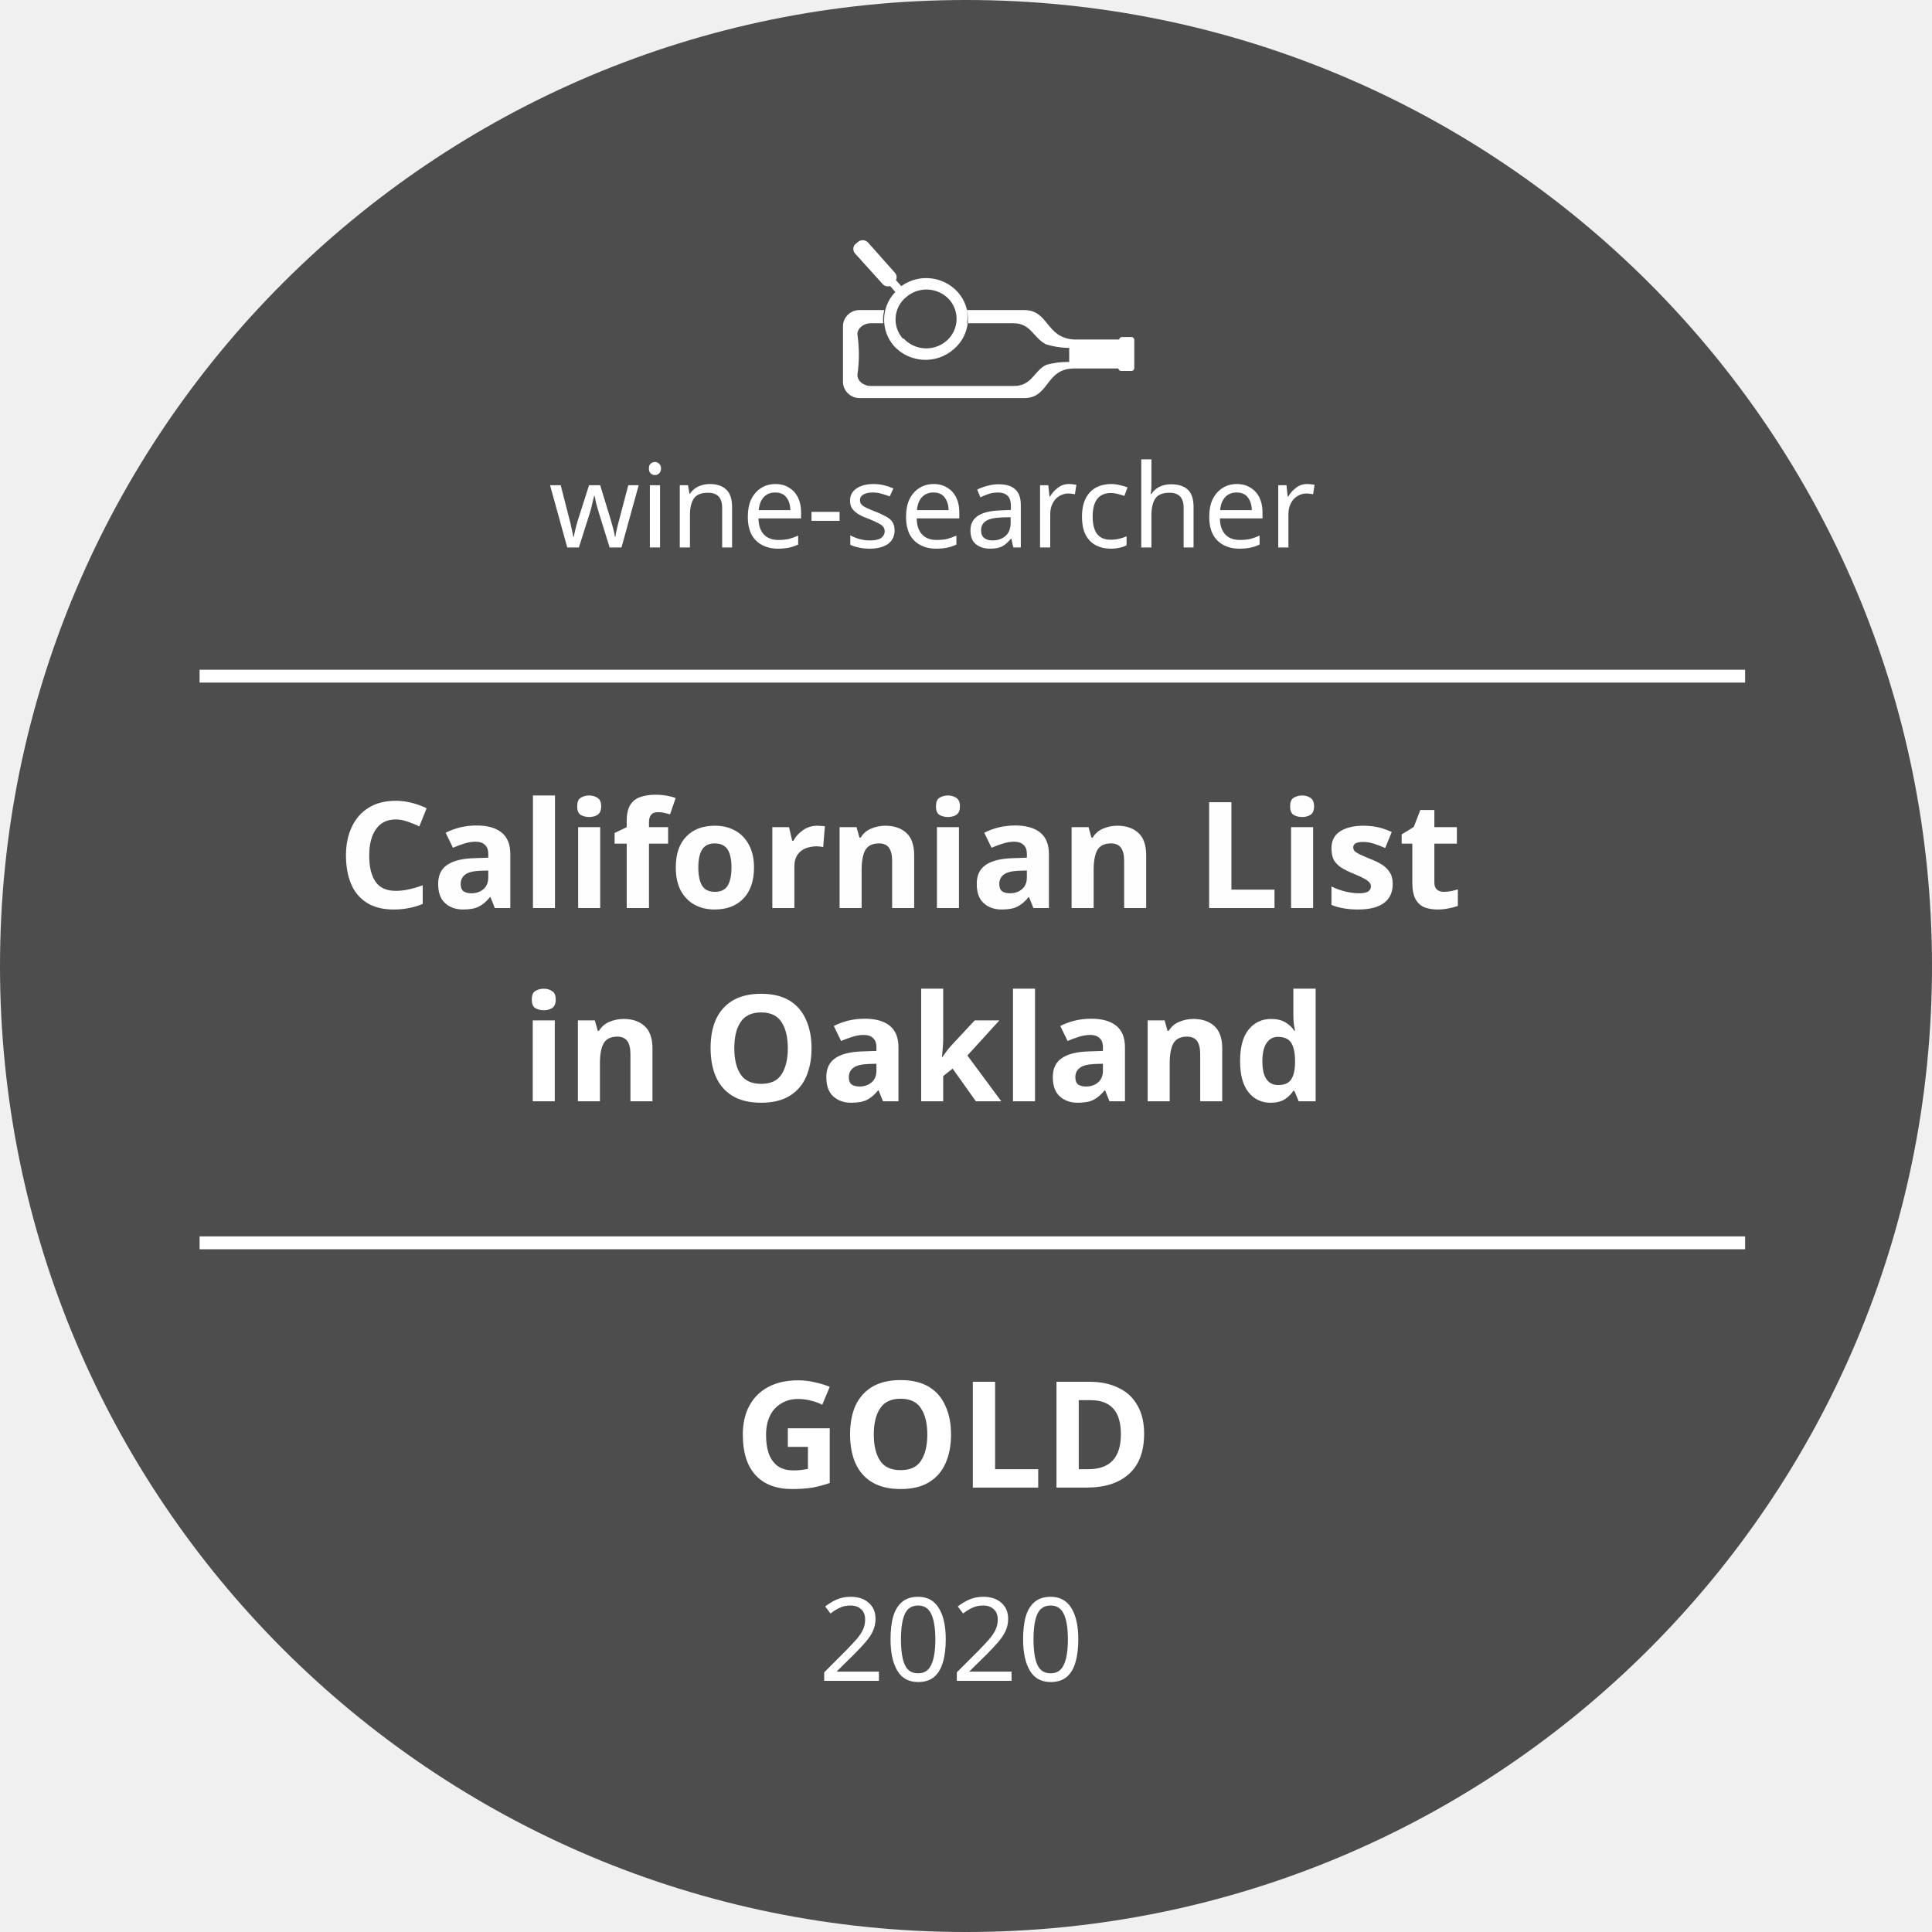
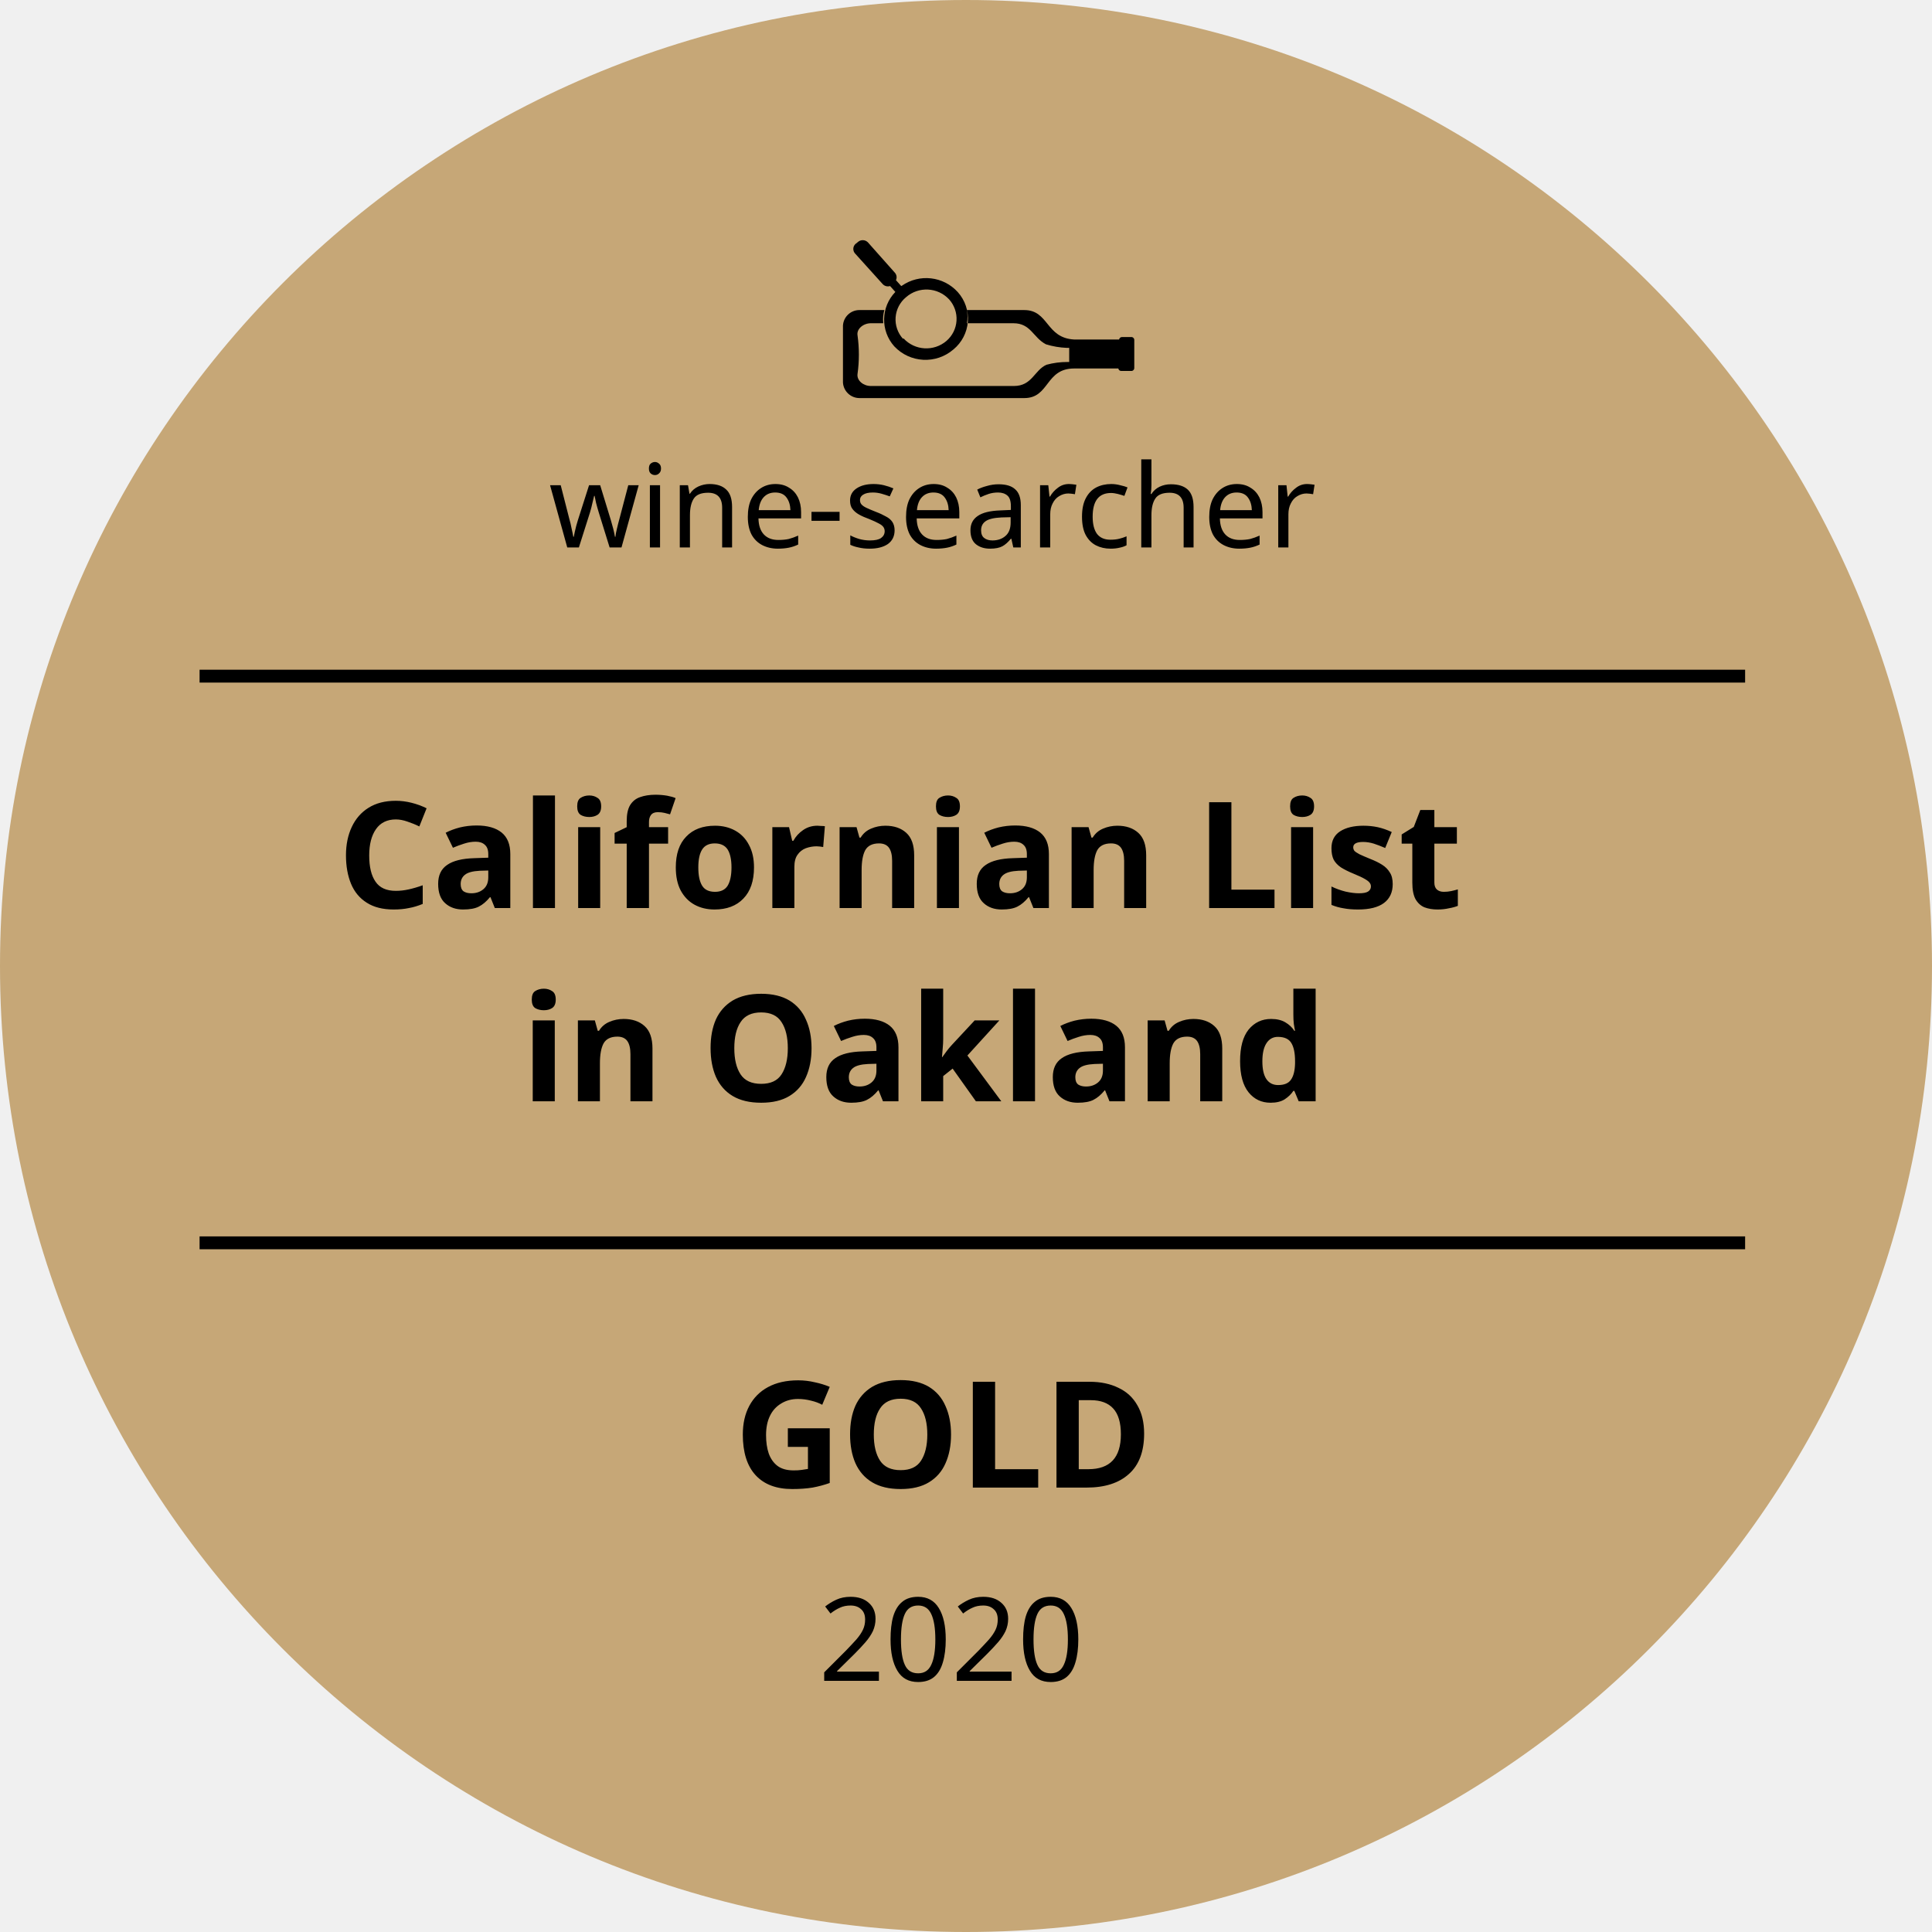
<svg xmlns="http://www.w3.org/2000/svg" viewBox="0 0 124.68 124.68">
  <defs>
-     <style>.cls-1{fill:#4e4d4d;}.cls-2,.cls-3,.cls-6,.cls-7{isolation:isolate;}.cls-3{font-size:7.48px;font-family:Verdana;}.cls-3,.cls-4,.cls-5,.cls-7{fill:#fff;}.cls-4{fill-rule:evenodd;}.cls-6,.cls-7{font-size:9.56px;font-family:Verdana-Bold, Verdana;font-weight:700;}.cls-6{fill:#fffefe;}</style>
+     <style>.cls-1{fill:#c6a777;}.cls-2,.cls-3,.cls-5{isolation:isolate;}.cls-3{font-size:7.48px;font-family:Verdana;}.cls-4{fill-rule:evenodd;}.cls-5{font-size:9.56px;font-family:Verdana-Bold, Verdana;font-weight:700;}</style>
  </defs>
  <g id="Layer_2" data-name="Layer 2">
    <g id="Layer_1-2" data-name="Layer 1">
      <circle class="cls-1" cx="62.34" cy="62.34" r="62.34" />
      <g class="cls-2">
        <text class="cls-3" transform="translate(35.42 35.33)">wine-searcher</text>
      </g>
      <path class="cls-4" d="M57,20.86a2.23,2.23,0,0,1,.07-.85h-1.6a1.06,1.06,0,0,0-1.07,1v3.68a1.07,1.07,0,0,0,1.07,1H66.1c1.64,0,1.35-1.91,3.22-1.91h2.85a.19.19,0,0,0,.19.16H73a.19.19,0,0,0,.2-.19V21.94a.19.19,0,0,0-.2-.19h-.59a.19.19,0,0,0-.19.16H69.32c-1.84-.1-1.63-1.9-3.22-1.9H62.4a2.44,2.44,0,0,1,0,.85h3c1.13,0,1.27.93,2.1,1.36a5.27,5.27,0,0,0,1.35.23H69v.22c0,.09,0,.6,0,.69H68.9a5.11,5.11,0,0,0-1.37.18c-.79.36-.92,1.37-2.1,1.37H56.2c-.48,0-.92-.35-.86-.78a9,9,0,0,0,0-2.49c-.07-.42.38-.78.86-.78Zm1.27,1a1.86,1.86,0,0,1,.2-2.68,2,2,0,0,1,2.78.14A1.88,1.88,0,0,1,61.08,22,2,2,0,0,1,58.31,21.84Zm-.11-3.4-.34-.38a.44.44,0,0,0-.07-.48L56,15.63a.47.47,0,0,0-.65,0l-.15.12a.44.44,0,0,0,0,.63l1.76,1.95a.46.46,0,0,0,.48.13l.34.38a2.58,2.58,0,0,0-.07,3.51,2.76,2.76,0,0,0,3.82.2,2.57,2.57,0,0,0,.28-3.7A2.75,2.75,0,0,0,58.2,18.44Z" />
-       <rect class="cls-5" x="12.88" y="79.79" width="99.74" height="0.83" />
-       <rect class="cls-5" x="12.88" y="43.22" width="99.74" height="0.83" />
-       <text class="cls-6" transform="translate(21.78 58.6)">Californian List</text>
-       <text class="cls-7" transform="translate(33.63 71.07)">in Oakland</text>
-       <text class="cls-7" transform="translate(47.39 96)">GOLD</text>
+       <rect x="12.88" y="79.79" width="99.74" height="0.83" />
+       <rect x="12.88" y="43.22" width="99.74" height="0.83" />
+       <text class="cls-5" transform="translate(21.78 58.6)">Californian List</text>
+       <text class="cls-5" transform="translate(33.63 71.07)">in Oakland</text>
+       <text class="cls-5" transform="translate(47.39 96)">GOLD</text>
      <text class="cls-3" transform="translate(52.83 108.47)">2020</text>
    </g>
  </g>
</svg>
